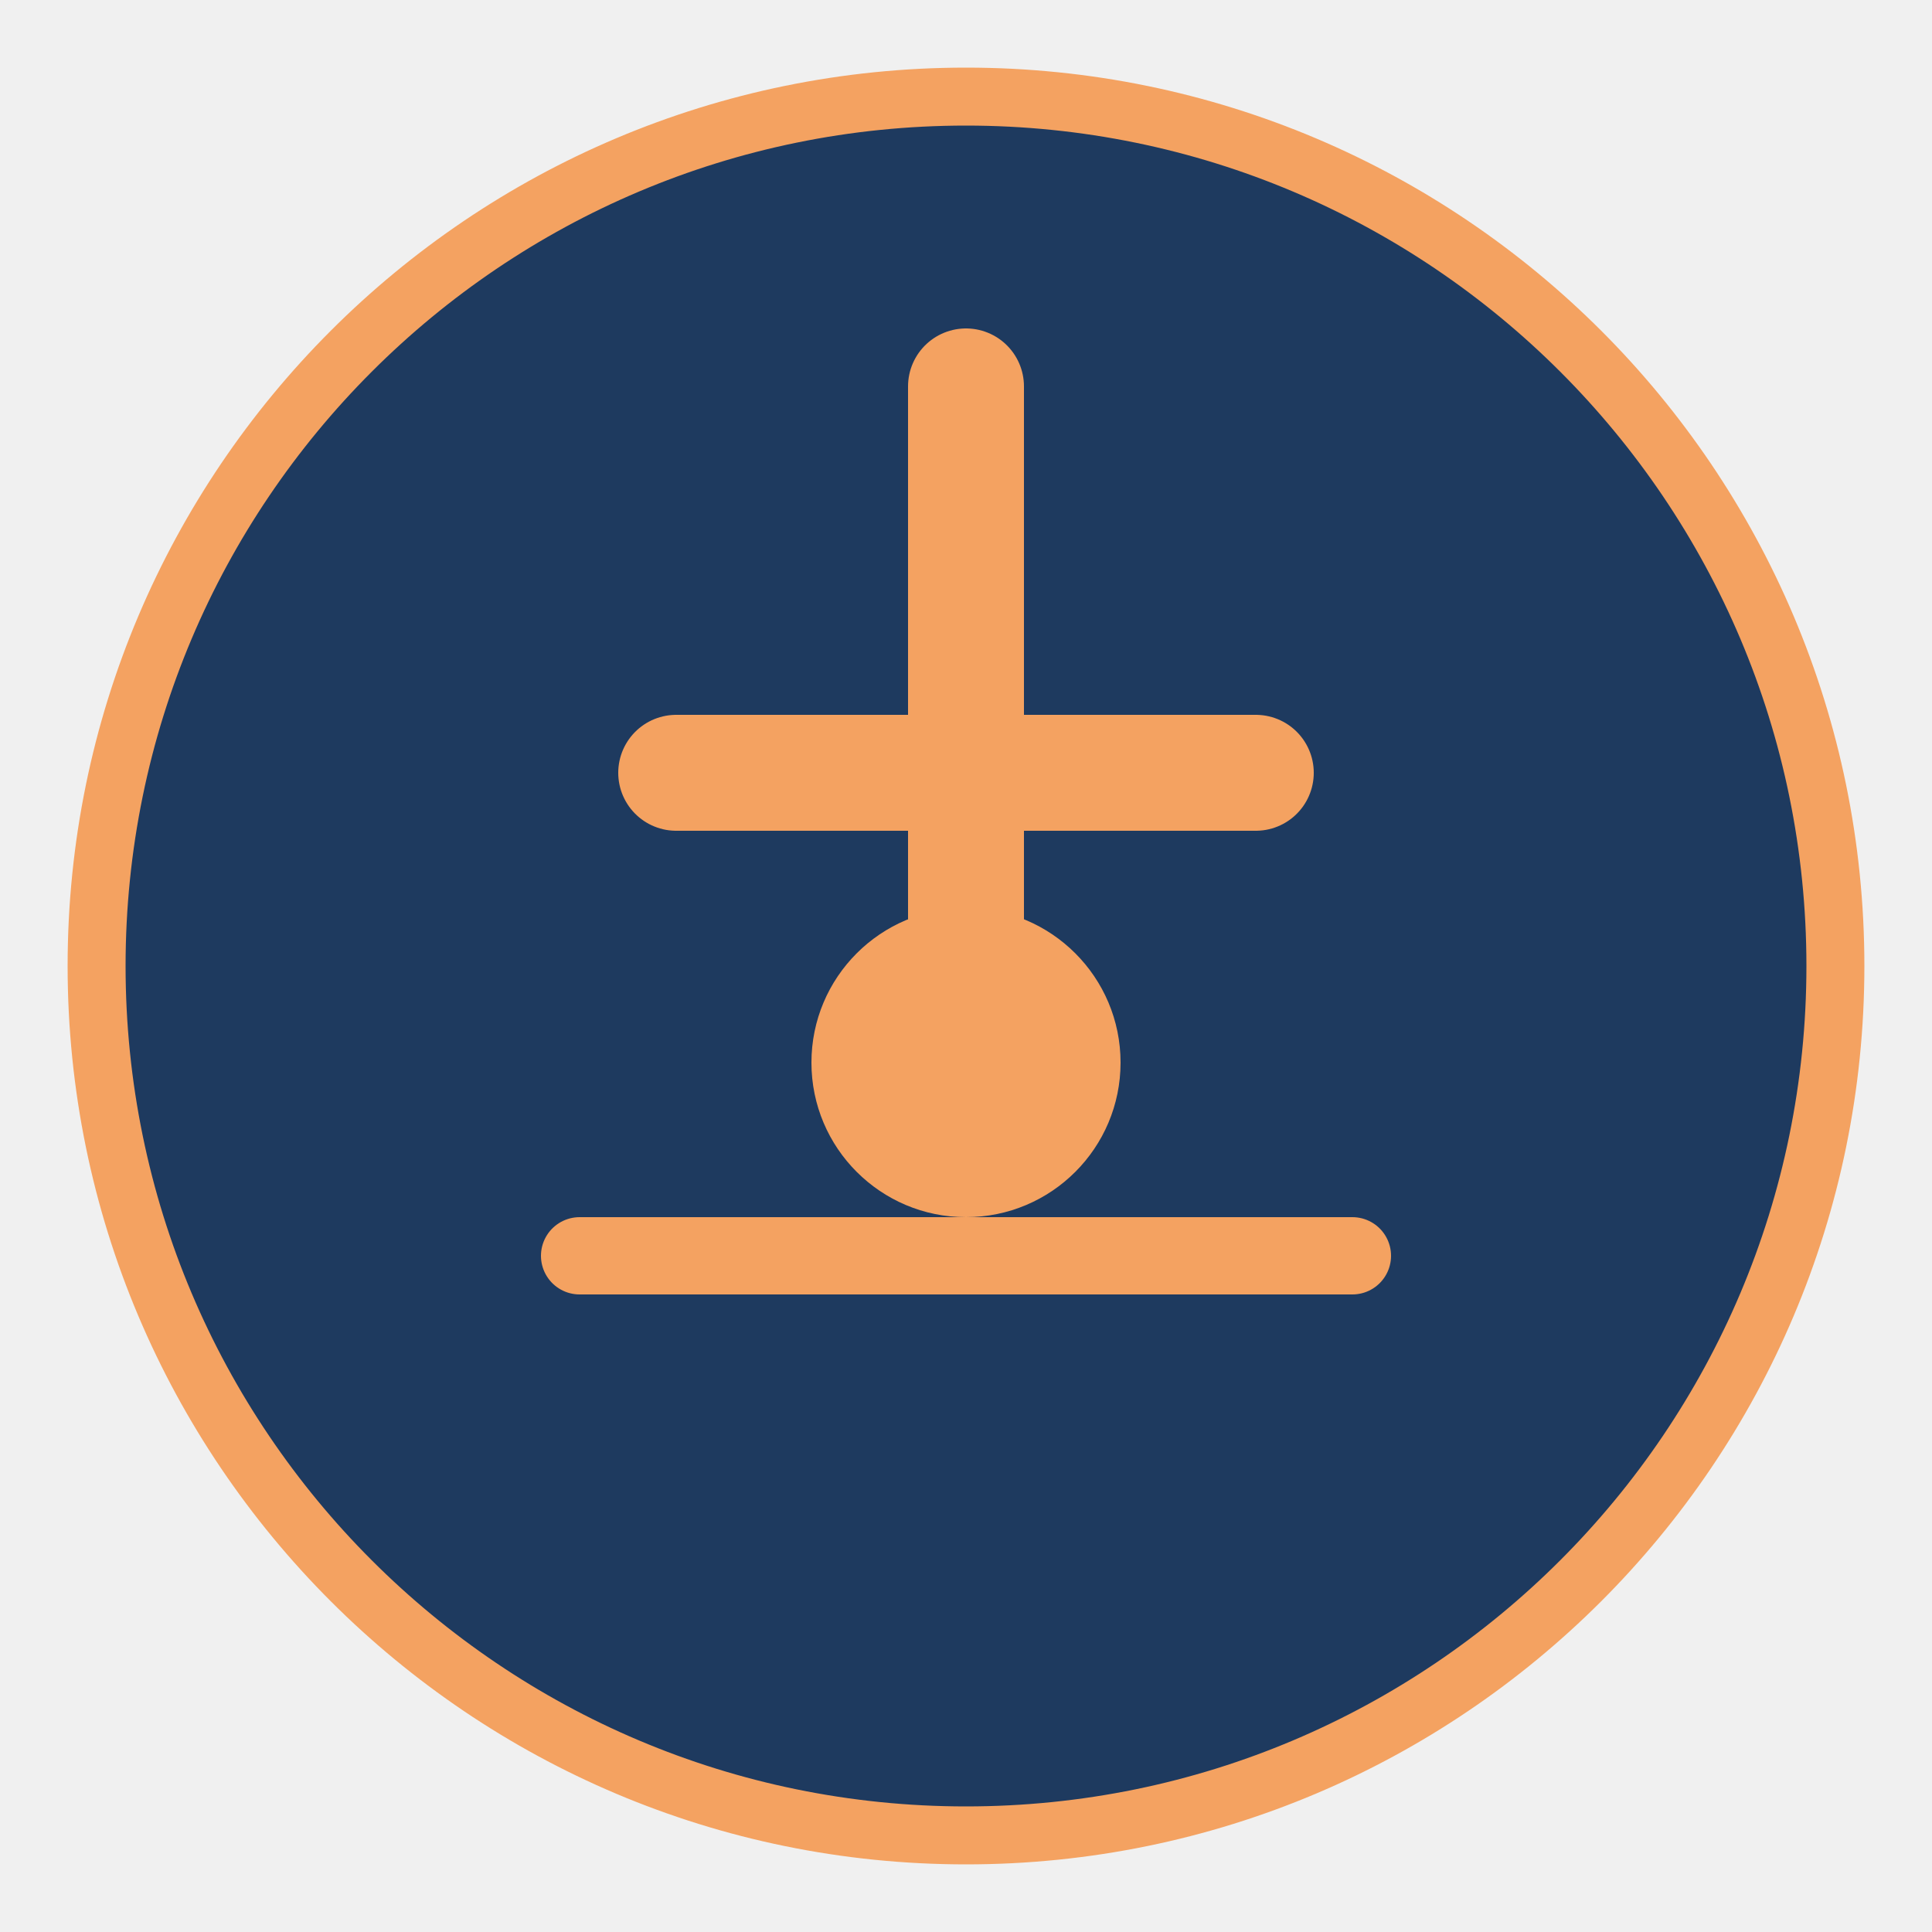
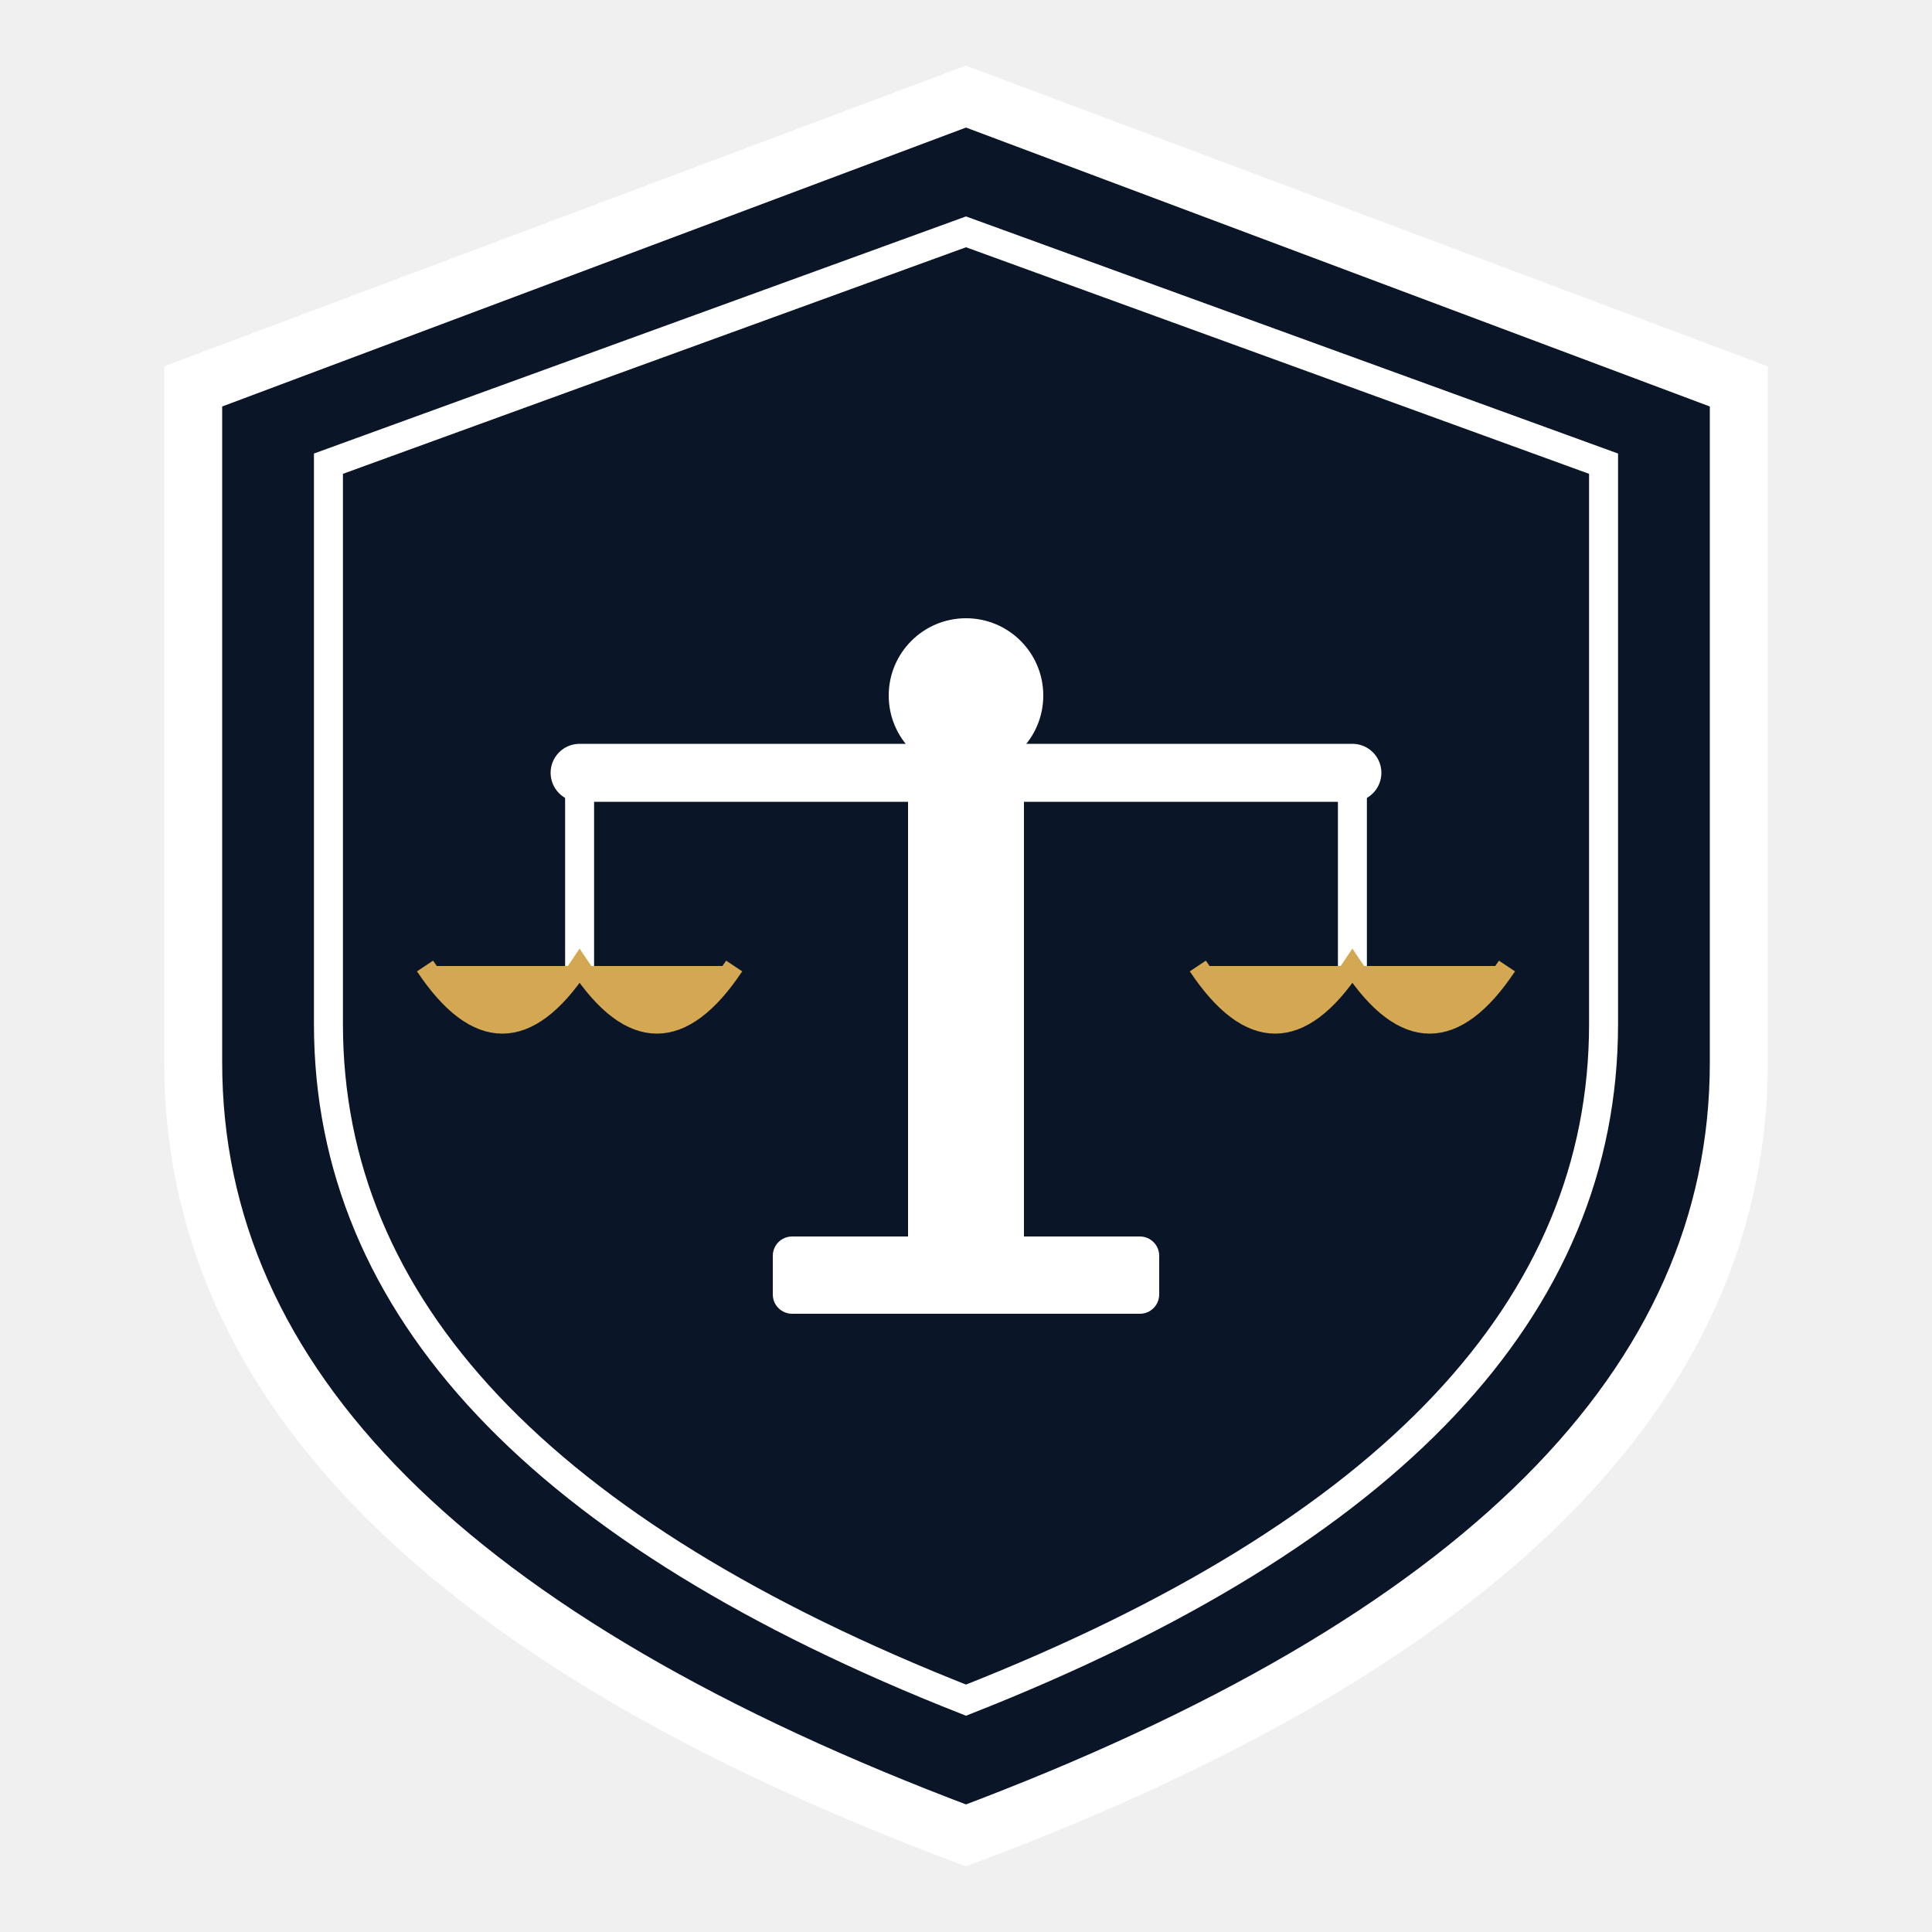
<svg xmlns="http://www.w3.org/2000/svg" viewBox="0 0 100 100">
-   <circle cx="50" cy="50" r="45" fill="#1e3a5f" stroke="#f4a261" stroke-width="3" />
-   <path d="M50 20 L50 55 M35 40 L65 40" stroke="#f4a261" stroke-width="6" stroke-linecap="round" />
-   <path d="M30 65 L70 65" stroke="#f4a261" stroke-width="4" stroke-linecap="round" />
-   <circle cx="50" cy="55" r="8" fill="#f4a261" />
+   <path d="M50 5 L90 20 L90 55 Q90 80 50 95 Q10 80 10 55 L10 20 Z" fill="#0a1628" stroke="#ffffff" stroke-width="3" />
+   <path d="M50 12 L83 24 L83 53 Q83 75 50 88 Q17 75 17 53 L17 24 Z" fill="#0a1628" stroke="#ffffff" stroke-width="1.5" />
+   <rect x="47" y="38" width="6" height="28" fill="#ffffff" rx="1" />
+   <rect x="40" y="64" width="20" height="4" fill="#ffffff" rx="1" />
+   <line x1="30" y1="40" x2="70" y2="40" stroke="#ffffff" stroke-width="3" stroke-linecap="round" />
+   <line x1="30" y1="40" x2="30" y2="50" stroke="#ffffff" stroke-width="1.5" />
+   <line x1="70" y1="40" x2="70" y2="50" stroke="#ffffff" stroke-width="1.5" />
+   <path d="M22 50 Q26 56 30 50 Q34 56 38 50" fill="#d4a853" stroke="#d4a853" stroke-width="1" />
+   <path d="M62 50 Q66 56 70 50 Q74 56 78 50" fill="#d4a853" stroke="#d4a853" stroke-width="1" />
+   <circle cx="50" cy="36" r="4" fill="#ffffff" />
</svg>
